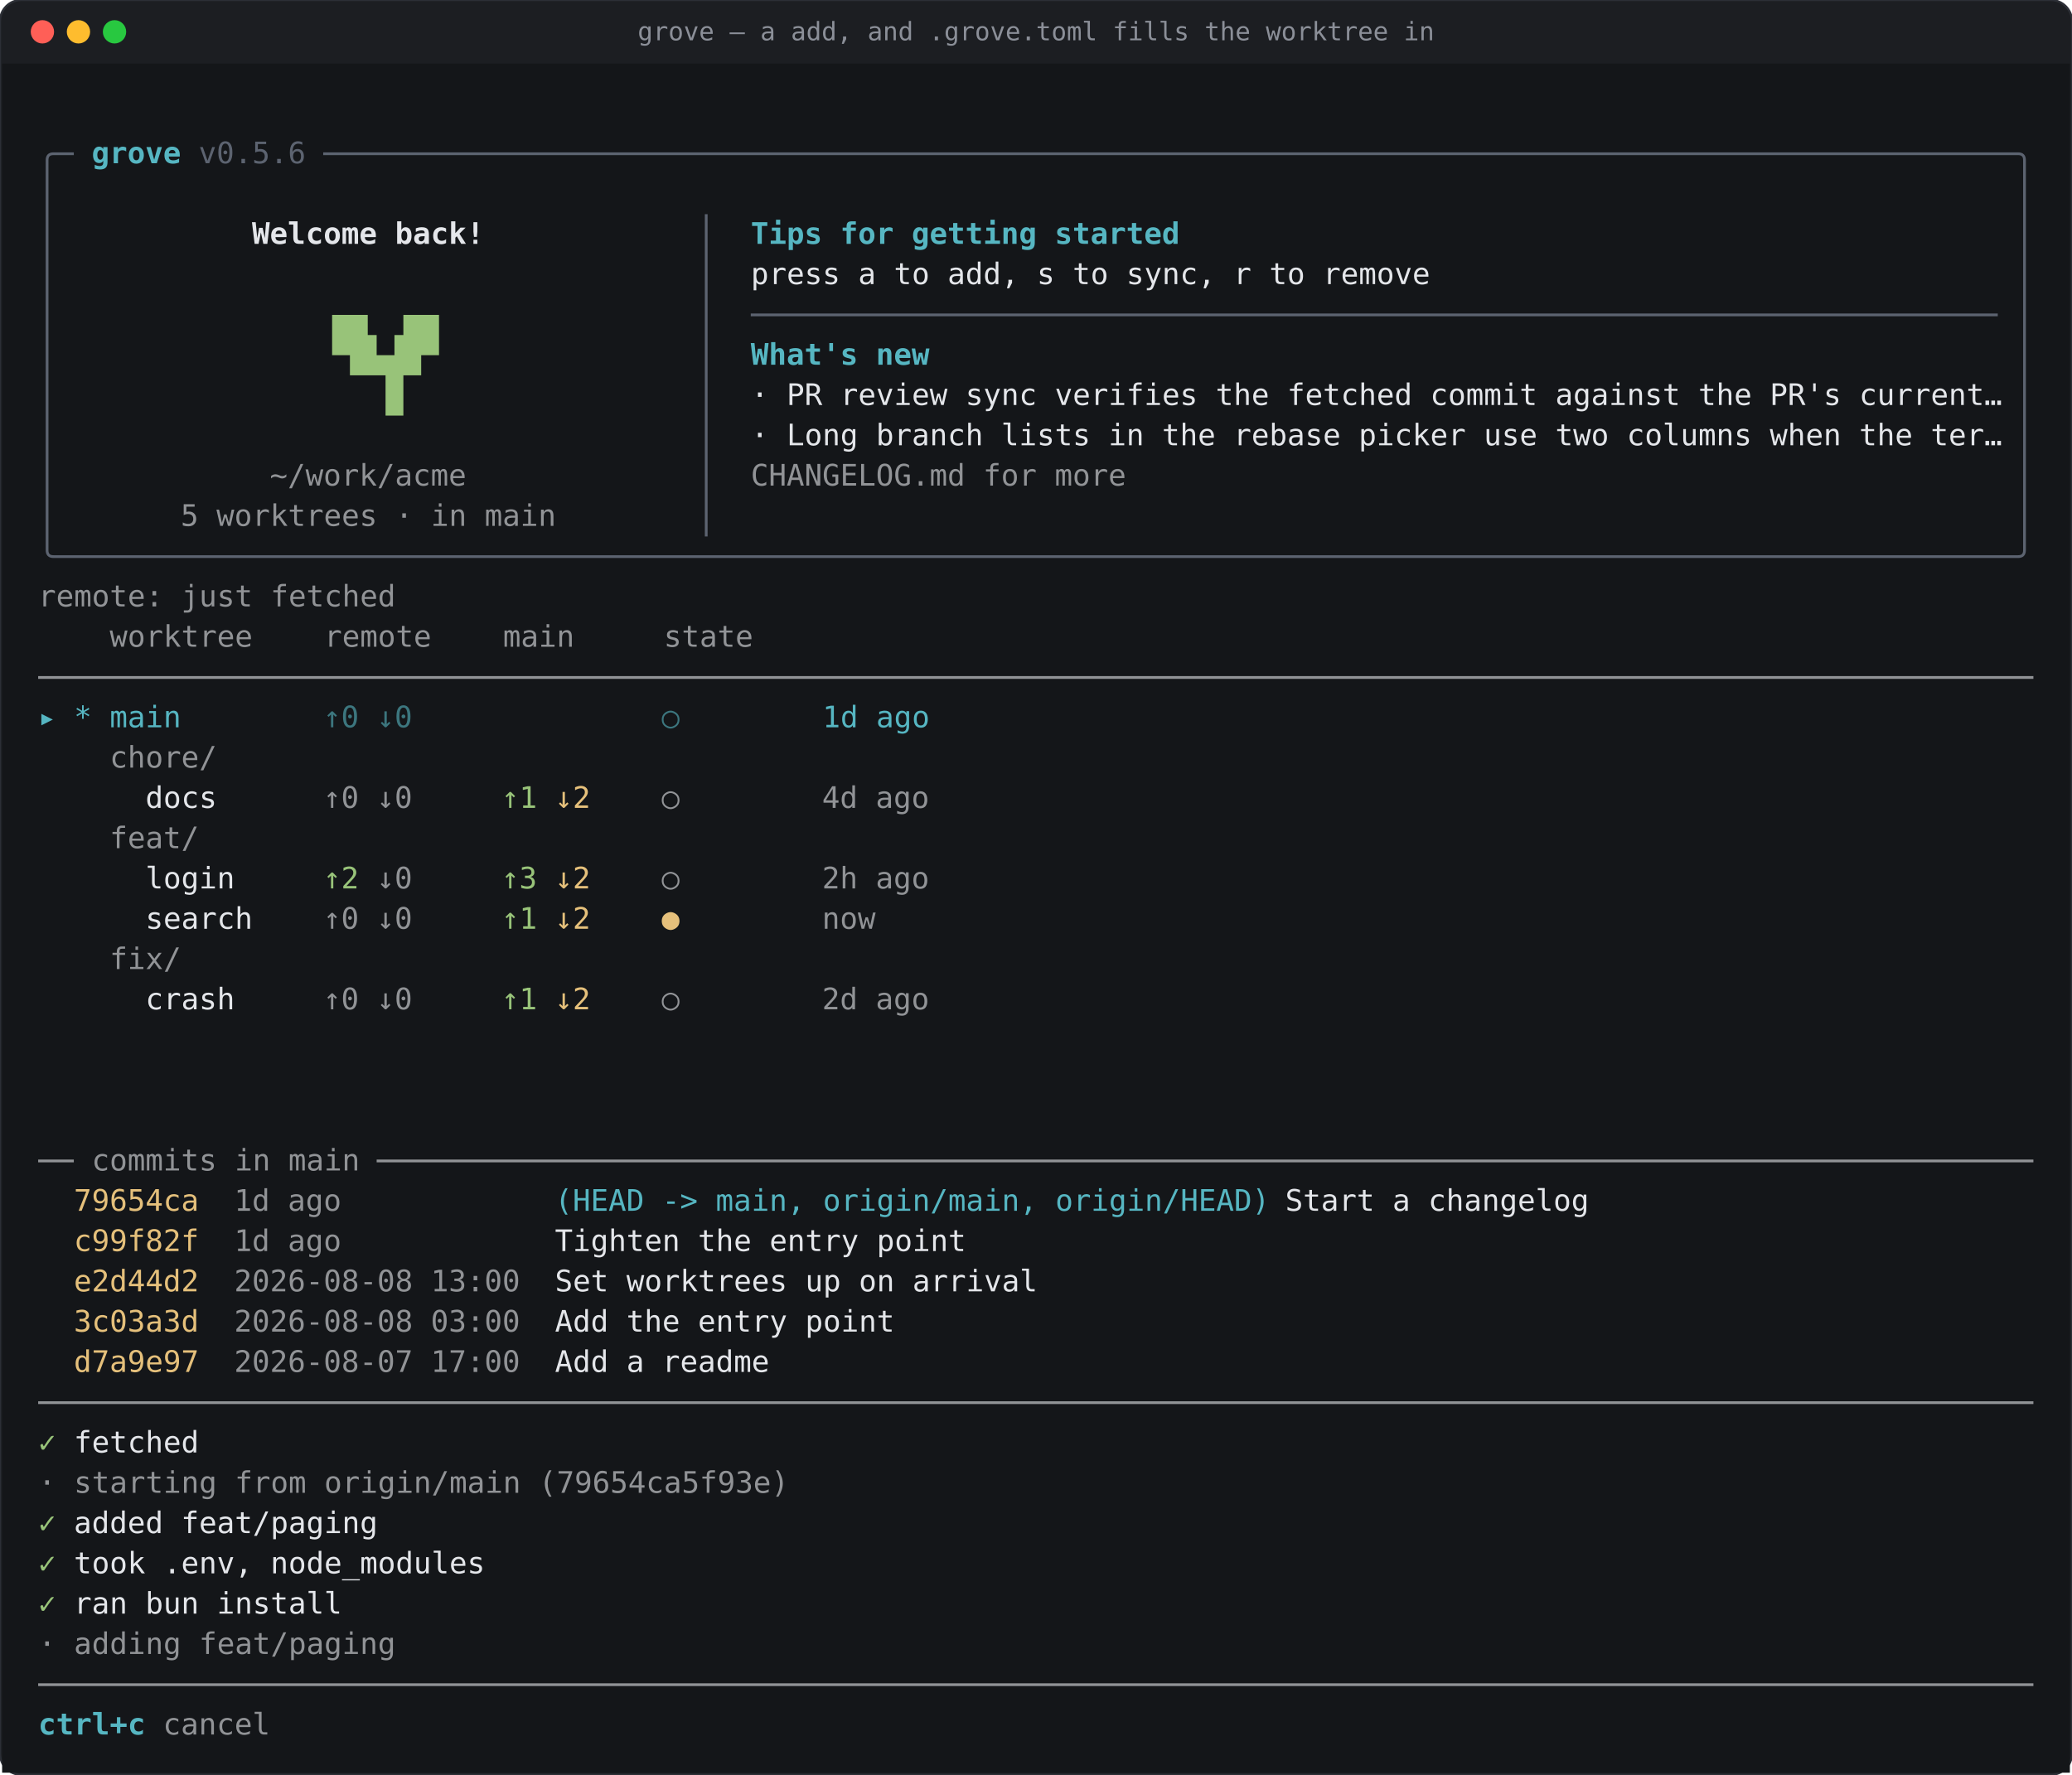
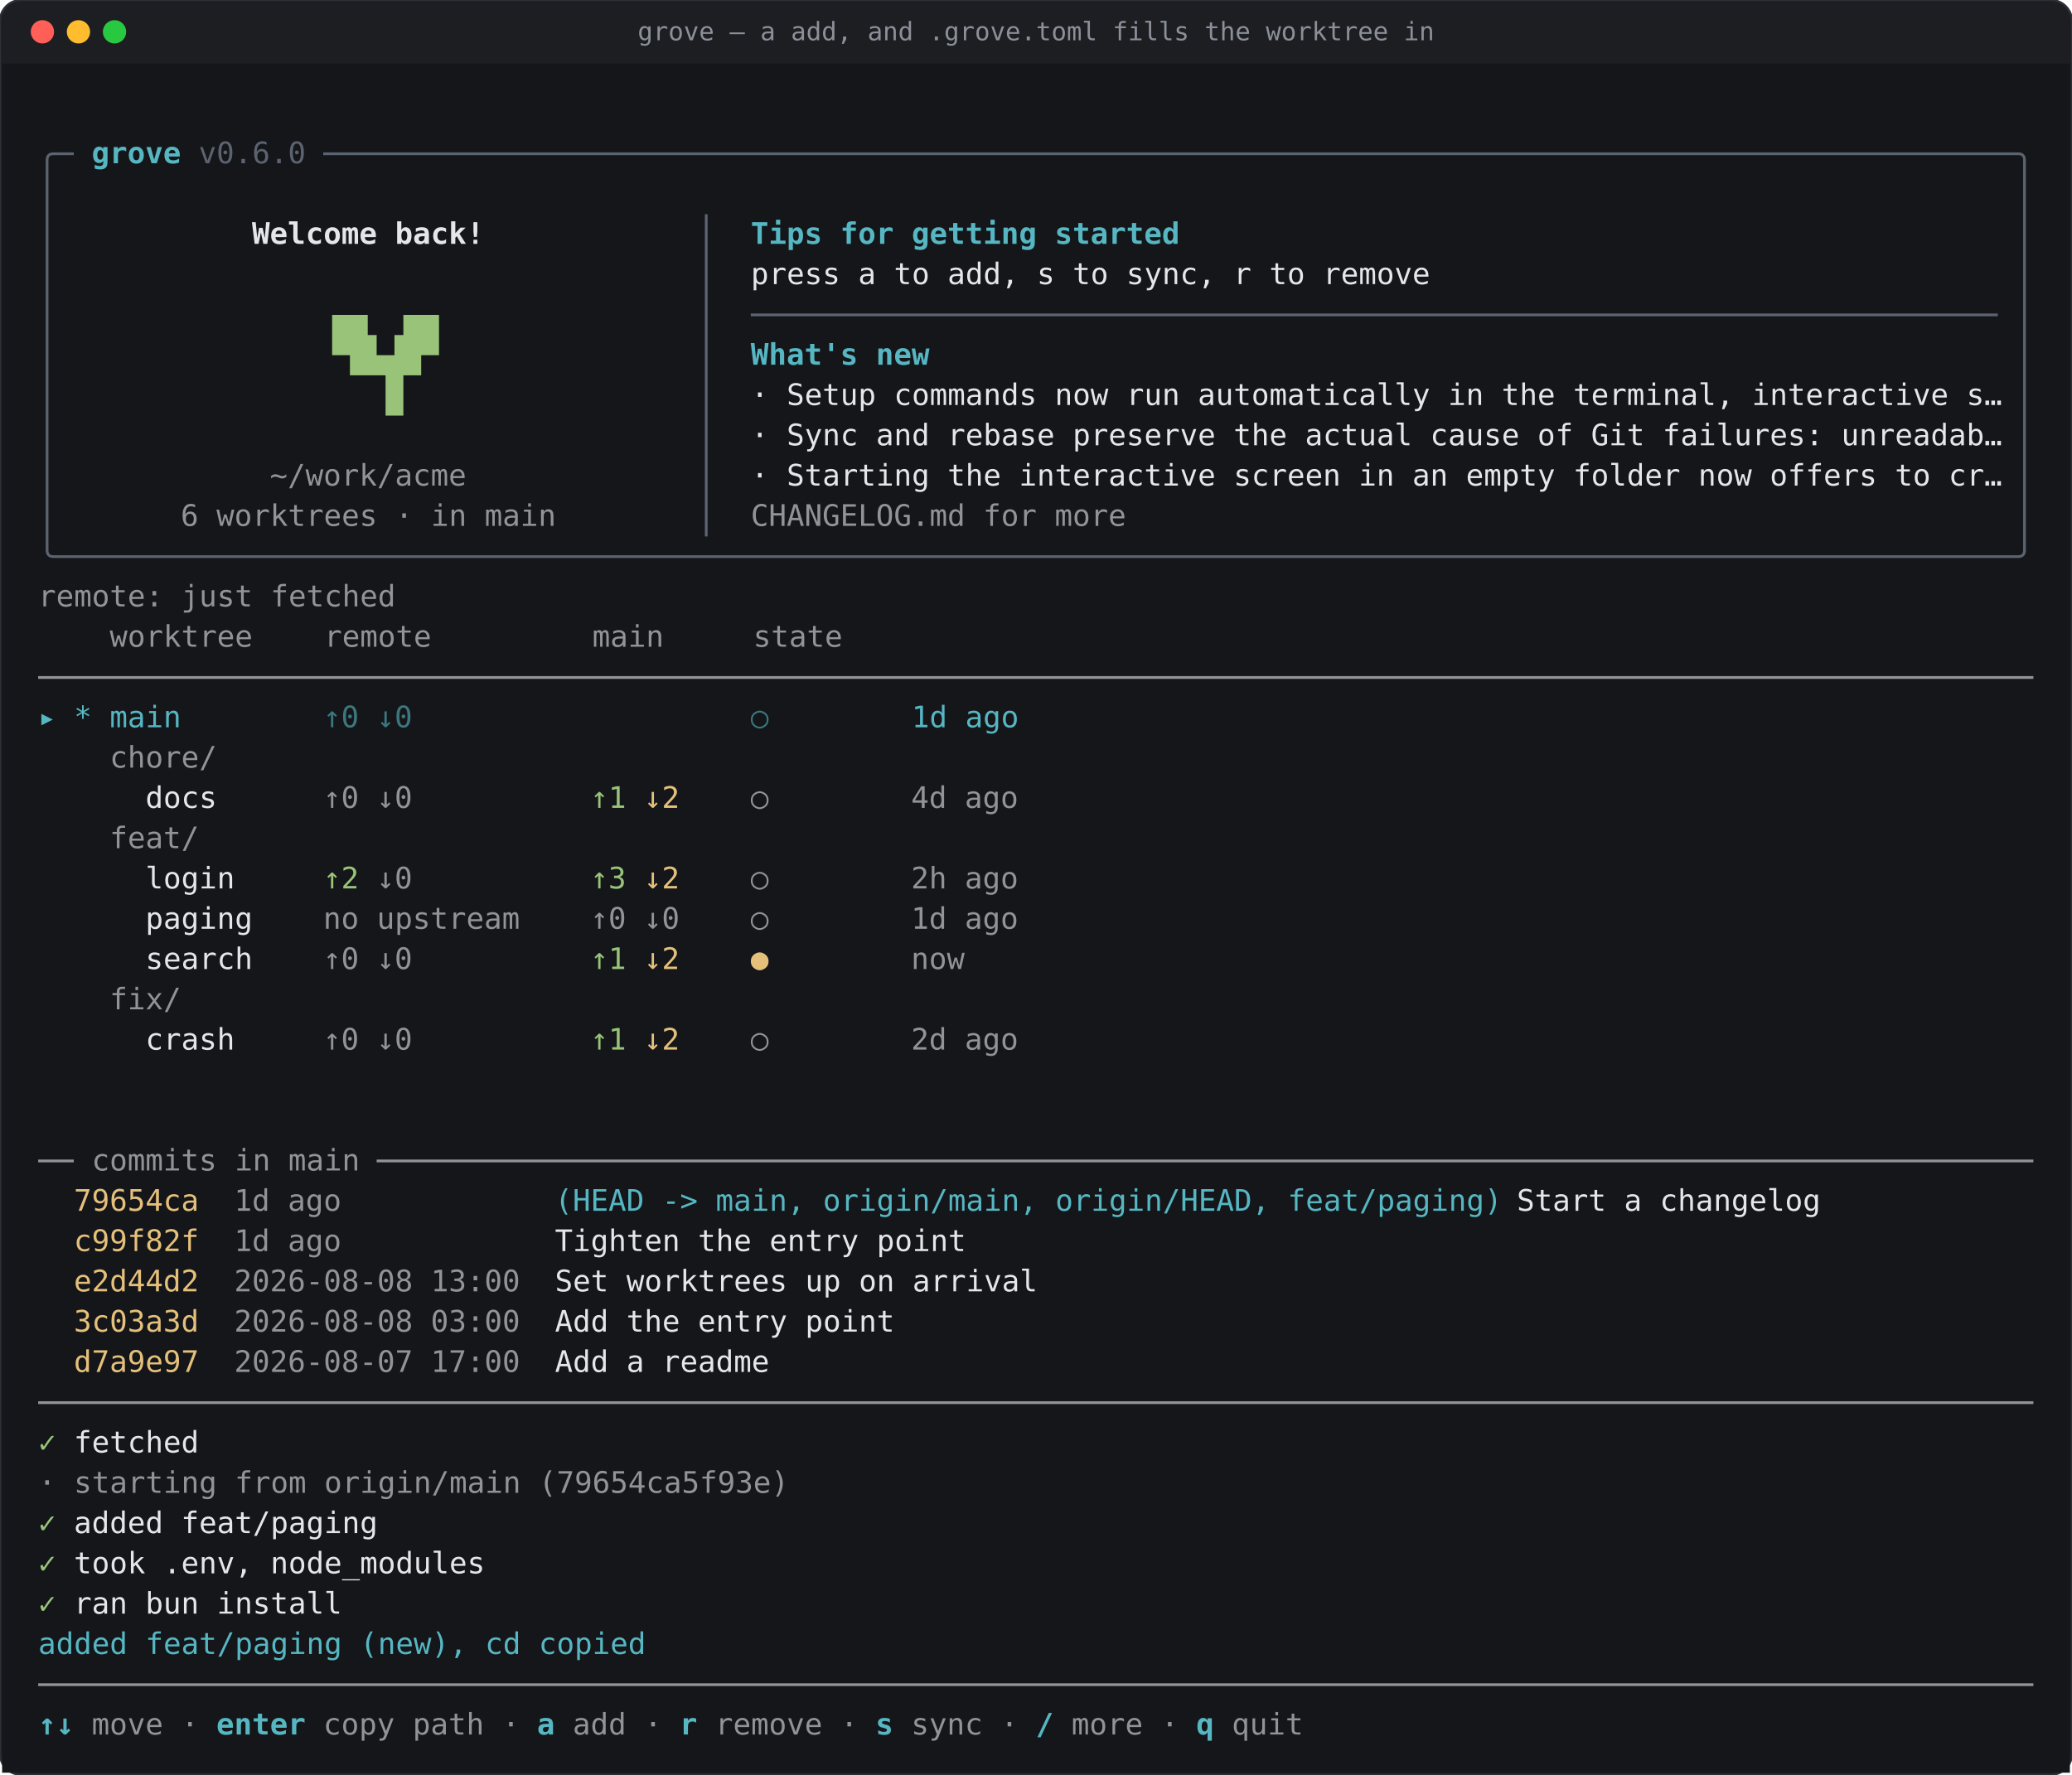
<svg xmlns="http://www.w3.org/2000/svg" width="977" height="837" viewBox="0 0 977 837" font-family="ui-monospace, SFMono-Regular, Menlo, Consolas, 'DejaVu Sans Mono', monospace" font-size="14">
  <rect width="977" height="837" rx="10" fill="#1c1e22" stroke="#2c2f36" />
  <rect x="1" y="30" width="975" height="806" fill="#141619" />
  <circle cx="20" cy="15" r="5.5" fill="#ff5f57" />
  <circle cx="37" cy="15" r="5.5" fill="#febc2e" />
  <circle cx="54" cy="15" r="5.5" fill="#28c840" />
  <text x="488.5" y="19" fill="#8b8f98" font-size="12" text-anchor="middle">grove — a add, and .grove.toml fills the worktree in</text>
  <path fill="#98c379" opacity="1" d="M156.60 148.50h4.20v9.50h-4.20zM160.80 148.50h8.40v9.50h-8.40zM169.20 148.50h4.20v9.50h-4.20zM190.20 148.50h4.20v9.50h-4.20zM194.40 148.50h8.40v9.50h-8.40zM202.80 148.50h4.20v9.50h-4.20zM156.60 158.00h4.20v9.50h-4.20zM160.80 158.00h4.20v9.50h-4.20zM165.00 158.00h4.20v9.50h-4.20zM165.00 167.50h4.20v9.50h-4.20zM169.20 158.00h8.40v19.00h-8.40zM177.60 167.50h8.40v9.50h-8.40zM186.00 158.00h8.40v19.00h-8.40zM194.40 158.00h4.20v9.50h-4.20zM198.60 158.00h4.20v9.50h-4.20zM194.40 167.50h4.20v9.50h-4.20zM202.80 158.00h4.20v9.50h-4.20zM181.80 177.00h4.20v19.00h-4.20zM186.00 177.00h4.20v19.00h-4.20z" />
  <path fill="none" stroke="#5c6370" stroke-width="1.3" opacity="1" d="M22.20 82.00V75.50Q22.20 72.50 25.20 72.50H26.40M26.40 72.50H34.80M152.40 72.50H950.40M954.60 82.00V75.50Q954.60 72.50 951.60 72.50H950.40M22.20 82.00V101.00M954.60 82.00V101.00M22.20 101.00V120.00M333.00 101.00V120.00M954.60 101.00V120.00M22.20 120.00V139.00M333.00 120.00V139.00M954.60 120.00V139.00M22.20 139.00V158.00M333.00 139.00V158.00M354.00 148.50H942.00M954.60 139.00V158.00M22.20 158.00V177.00M333.00 158.00V177.00M954.60 158.00V177.00M22.20 177.00V196.00M333.00 177.00V196.00M954.60 177.00V196.00M22.20 196.00V215.00M333.00 196.00V215.00M954.60 196.00V215.00M22.20 215.00V234.00M333.00 215.00V234.00M954.60 215.00V234.00M22.20 234.00V253.00M333.00 234.00V253.00M954.60 234.00V253.00M22.20 253.00V259.50Q22.20 262.50 25.20 262.50H26.40M26.40 262.50H950.40M954.60 253.00V259.50Q954.60 262.50 951.60 262.50H950.40" />
  <path fill="none" stroke="#e4e6ea" stroke-width="1.3" opacity="0.6" d="M18.00 319.50H958.80M18.00 547.50H34.80M177.60 547.50H958.80M18.00 661.50H958.80M18.00 794.50H958.80" />
  <text x="43.2" y="77.0" fill="#56b6c2" font-weight="600" textLength="42.0" lengthAdjust="spacingAndGlyphs" xml:space="preserve">grove</text>
-   <text x="85.2" y="77.0" fill="#5c6370" textLength="67.2" lengthAdjust="spacingAndGlyphs" xml:space="preserve"> v0.5.6 </text>
+   <text x="85.2" y="77.0" fill="#5c6370" textLength="67.2" lengthAdjust="spacingAndGlyphs" xml:space="preserve"> v0.6.0 </text>
  <text x="118.8" y="115.0" fill="#e4e6ea" font-weight="600" textLength="109.2" lengthAdjust="spacingAndGlyphs" xml:space="preserve">Welcome back!</text>
  <text x="354.0" y="115.0" fill="#56b6c2" font-weight="600" textLength="201.6" lengthAdjust="spacingAndGlyphs" xml:space="preserve">Tips for getting started</text>
  <text x="337.2" y="134.0" fill="#e4e6ea" textLength="613.2" lengthAdjust="spacingAndGlyphs" xml:space="preserve">  press a to add, s to sync, r to remove                                 </text>
  <text x="354.0" y="172.0" fill="#56b6c2" font-weight="600" textLength="84.0" lengthAdjust="spacingAndGlyphs" xml:space="preserve">What's new</text>
-   <text x="337.2" y="191.0" fill="#e4e6ea" textLength="613.2" lengthAdjust="spacingAndGlyphs" xml:space="preserve">  · PR review sync verifies the fetched commit against the PR's current… </text>
-   <text x="337.2" y="210.0" fill="#e4e6ea" textLength="613.2" lengthAdjust="spacingAndGlyphs" xml:space="preserve">  · Long branch lists in the rebase picker use two columns when the ter… </text>
+   <text x="337.2" y="191.0" fill="#e4e6ea" textLength="613.2" lengthAdjust="spacingAndGlyphs" xml:space="preserve">  · Setup commands now run automatically in the terminal, interactive s… </text>
+   <text x="337.2" y="210.0" fill="#e4e6ea" textLength="613.2" lengthAdjust="spacingAndGlyphs" xml:space="preserve">  · Sync and rebase preserve the actual cause of Git failures: unreadab… </text>
  <text x="127.2" y="229.0" fill="#e4e6ea" opacity="0.6" textLength="92.4" lengthAdjust="spacingAndGlyphs" xml:space="preserve">~/work/acme</text>
-   <text x="354.0" y="229.0" fill="#e4e6ea" opacity="0.6" textLength="176.4" lengthAdjust="spacingAndGlyphs" xml:space="preserve">CHANGELOG.md for more</text>
-   <text x="85.2" y="248.0" fill="#e4e6ea" opacity="0.6" textLength="176.4" lengthAdjust="spacingAndGlyphs" xml:space="preserve">5 worktrees · in main</text>
+   <text x="337.2" y="229.0" fill="#e4e6ea" textLength="613.2" lengthAdjust="spacingAndGlyphs" xml:space="preserve">  · Starting the interactive screen in an empty folder now offers to cr… </text>
+   <text x="85.2" y="248.0" fill="#e4e6ea" opacity="0.6" textLength="176.4" lengthAdjust="spacingAndGlyphs" xml:space="preserve">6 worktrees · in main</text>
+   <text x="354.0" y="248.0" fill="#e4e6ea" opacity="0.6" textLength="176.4" lengthAdjust="spacingAndGlyphs" xml:space="preserve">CHANGELOG.md for more</text>
  <text x="18.0" y="286.0" fill="#e4e6ea" opacity="0.6" textLength="168.0" lengthAdjust="spacingAndGlyphs" xml:space="preserve">remote: just fetched</text>
-   <text x="18.0" y="305.0" fill="#e4e6ea" opacity="0.6" textLength="336.0" lengthAdjust="spacingAndGlyphs" xml:space="preserve">    worktree    remote    main     state</text>
+   <text x="18.0" y="305.0" fill="#e4e6ea" opacity="0.6" textLength="378.0" lengthAdjust="spacingAndGlyphs" xml:space="preserve">    worktree    remote         main     state</text>
  <text x="18.0" y="343.0" fill="#56b6c2" textLength="134.4" lengthAdjust="spacingAndGlyphs" xml:space="preserve">▸ * main        </text>
  <text x="152.4" y="343.0" fill="#56b6c2" opacity="0.6" textLength="16.8" lengthAdjust="spacingAndGlyphs" xml:space="preserve">↑0</text>
  <text x="177.6" y="343.0" fill="#56b6c2" opacity="0.6" textLength="16.8" lengthAdjust="spacingAndGlyphs" xml:space="preserve">↓0</text>
-   <text x="312.0" y="343.0" fill="#56b6c2" opacity="0.6" textLength="8.4" lengthAdjust="spacingAndGlyphs" xml:space="preserve">○</text>
-   <text x="320.4" y="343.0" fill="#56b6c2" textLength="117.6" lengthAdjust="spacingAndGlyphs" xml:space="preserve">        1d ago</text>
+   <text x="354.0" y="343.0" fill="#56b6c2" opacity="0.6" textLength="8.4" lengthAdjust="spacingAndGlyphs" xml:space="preserve">○</text>
+   <text x="362.4" y="343.0" fill="#56b6c2" textLength="117.6" lengthAdjust="spacingAndGlyphs" xml:space="preserve">        1d ago</text>
  <text x="18.0" y="362.0" fill="#e4e6ea" opacity="0.6" textLength="84.0" lengthAdjust="spacingAndGlyphs" xml:space="preserve">    chore/</text>
  <text x="18.0" y="381.0" fill="#e4e6ea" textLength="134.4" lengthAdjust="spacingAndGlyphs" xml:space="preserve">      docs      </text>
  <text x="152.4" y="381.0" fill="#e4e6ea" opacity="0.6" textLength="16.8" lengthAdjust="spacingAndGlyphs" xml:space="preserve">↑0</text>
  <text x="177.6" y="381.0" fill="#e4e6ea" opacity="0.6" textLength="16.8" lengthAdjust="spacingAndGlyphs" xml:space="preserve">↓0</text>
-   <text x="236.4" y="381.0" fill="#98c379" textLength="16.8" lengthAdjust="spacingAndGlyphs" xml:space="preserve">↑1</text>
-   <text x="261.6" y="381.0" fill="#e5c07b" textLength="16.8" lengthAdjust="spacingAndGlyphs" xml:space="preserve">↓2</text>
-   <text x="312.0" y="381.0" fill="#e4e6ea" opacity="0.6" textLength="8.4" lengthAdjust="spacingAndGlyphs" xml:space="preserve">○</text>
-   <text x="387.6" y="381.0" fill="#e4e6ea" opacity="0.6" textLength="50.4" lengthAdjust="spacingAndGlyphs" xml:space="preserve">4d ago</text>
+   <text x="278.4" y="381.0" fill="#98c379" textLength="16.8" lengthAdjust="spacingAndGlyphs" xml:space="preserve">↑1</text>
+   <text x="303.6" y="381.0" fill="#e5c07b" textLength="16.8" lengthAdjust="spacingAndGlyphs" xml:space="preserve">↓2</text>
+   <text x="354.0" y="381.0" fill="#e4e6ea" opacity="0.6" textLength="8.4" lengthAdjust="spacingAndGlyphs" xml:space="preserve">○</text>
+   <text x="429.6" y="381.0" fill="#e4e6ea" opacity="0.6" textLength="50.4" lengthAdjust="spacingAndGlyphs" xml:space="preserve">4d ago</text>
  <text x="18.0" y="400.0" fill="#e4e6ea" opacity="0.6" textLength="75.6" lengthAdjust="spacingAndGlyphs" xml:space="preserve">    feat/</text>
  <text x="18.0" y="419.0" fill="#e4e6ea" textLength="134.4" lengthAdjust="spacingAndGlyphs" xml:space="preserve">      login     </text>
  <text x="152.4" y="419.0" fill="#98c379" textLength="16.8" lengthAdjust="spacingAndGlyphs" xml:space="preserve">↑2</text>
  <text x="177.6" y="419.0" fill="#e4e6ea" opacity="0.6" textLength="16.8" lengthAdjust="spacingAndGlyphs" xml:space="preserve">↓0</text>
-   <text x="236.4" y="419.0" fill="#98c379" textLength="16.8" lengthAdjust="spacingAndGlyphs" xml:space="preserve">↑3</text>
-   <text x="261.6" y="419.0" fill="#e5c07b" textLength="16.8" lengthAdjust="spacingAndGlyphs" xml:space="preserve">↓2</text>
-   <text x="312.0" y="419.0" fill="#e4e6ea" opacity="0.6" textLength="8.4" lengthAdjust="spacingAndGlyphs" xml:space="preserve">○</text>
-   <text x="387.6" y="419.0" fill="#e4e6ea" opacity="0.6" textLength="50.4" lengthAdjust="spacingAndGlyphs" xml:space="preserve">2h ago</text>
-   <text x="18.0" y="438.0" fill="#e4e6ea" textLength="134.4" lengthAdjust="spacingAndGlyphs" xml:space="preserve">      search    </text>
-   <text x="152.4" y="438.0" fill="#e4e6ea" opacity="0.6" textLength="16.8" lengthAdjust="spacingAndGlyphs" xml:space="preserve">↑0</text>
-   <text x="177.6" y="438.0" fill="#e4e6ea" opacity="0.6" textLength="16.8" lengthAdjust="spacingAndGlyphs" xml:space="preserve">↓0</text>
-   <text x="236.4" y="438.0" fill="#98c379" textLength="16.8" lengthAdjust="spacingAndGlyphs" xml:space="preserve">↑1</text>
-   <text x="261.6" y="438.0" fill="#e5c07b" textLength="16.8" lengthAdjust="spacingAndGlyphs" xml:space="preserve">↓2</text>
-   <text x="312.0" y="438.0" fill="#e5c07b" textLength="8.4" lengthAdjust="spacingAndGlyphs" xml:space="preserve">●</text>
-   <text x="387.6" y="438.0" fill="#e4e6ea" opacity="0.6" textLength="50.4" lengthAdjust="spacingAndGlyphs" xml:space="preserve">now   </text>
-   <text x="18.0" y="457.0" fill="#e4e6ea" opacity="0.6" textLength="67.2" lengthAdjust="spacingAndGlyphs" xml:space="preserve">    fix/</text>
-   <text x="18.0" y="476.0" fill="#e4e6ea" textLength="134.4" lengthAdjust="spacingAndGlyphs" xml:space="preserve">      crash     </text>
-   <text x="152.4" y="476.0" fill="#e4e6ea" opacity="0.6" textLength="16.8" lengthAdjust="spacingAndGlyphs" xml:space="preserve">↑0</text>
-   <text x="177.6" y="476.0" fill="#e4e6ea" opacity="0.6" textLength="16.8" lengthAdjust="spacingAndGlyphs" xml:space="preserve">↓0</text>
-   <text x="236.4" y="476.0" fill="#98c379" textLength="16.8" lengthAdjust="spacingAndGlyphs" xml:space="preserve">↑1</text>
-   <text x="261.6" y="476.0" fill="#e5c07b" textLength="16.8" lengthAdjust="spacingAndGlyphs" xml:space="preserve">↓2</text>
-   <text x="312.0" y="476.0" fill="#e4e6ea" opacity="0.6" textLength="8.4" lengthAdjust="spacingAndGlyphs" xml:space="preserve">○</text>
-   <text x="387.6" y="476.0" fill="#e4e6ea" opacity="0.6" textLength="50.4" lengthAdjust="spacingAndGlyphs" xml:space="preserve">2d ago</text>
+   <text x="278.4" y="419.0" fill="#98c379" textLength="16.8" lengthAdjust="spacingAndGlyphs" xml:space="preserve">↑3</text>
+   <text x="303.6" y="419.0" fill="#e5c07b" textLength="16.8" lengthAdjust="spacingAndGlyphs" xml:space="preserve">↓2</text>
+   <text x="354.0" y="419.0" fill="#e4e6ea" opacity="0.6" textLength="8.4" lengthAdjust="spacingAndGlyphs" xml:space="preserve">○</text>
+   <text x="429.6" y="419.0" fill="#e4e6ea" opacity="0.6" textLength="50.4" lengthAdjust="spacingAndGlyphs" xml:space="preserve">2h ago</text>
+   <text x="18.0" y="438.0" fill="#e4e6ea" textLength="134.4" lengthAdjust="spacingAndGlyphs" xml:space="preserve">      paging    </text>
+   <text x="152.4" y="438.0" fill="#e4e6ea" opacity="0.6" textLength="92.4" lengthAdjust="spacingAndGlyphs" xml:space="preserve">no upstream</text>
+   <text x="278.4" y="438.0" fill="#e4e6ea" opacity="0.6" textLength="16.8" lengthAdjust="spacingAndGlyphs" xml:space="preserve">↑0</text>
+   <text x="303.6" y="438.0" fill="#e4e6ea" opacity="0.6" textLength="16.8" lengthAdjust="spacingAndGlyphs" xml:space="preserve">↓0</text>
+   <text x="354.0" y="438.0" fill="#e4e6ea" opacity="0.6" textLength="8.4" lengthAdjust="spacingAndGlyphs" xml:space="preserve">○</text>
+   <text x="429.6" y="438.0" fill="#e4e6ea" opacity="0.6" textLength="50.4" lengthAdjust="spacingAndGlyphs" xml:space="preserve">1d ago</text>
+   <text x="18.0" y="457.0" fill="#e4e6ea" textLength="134.4" lengthAdjust="spacingAndGlyphs" xml:space="preserve">      search    </text>
+   <text x="152.4" y="457.0" fill="#e4e6ea" opacity="0.6" textLength="16.8" lengthAdjust="spacingAndGlyphs" xml:space="preserve">↑0</text>
+   <text x="177.6" y="457.0" fill="#e4e6ea" opacity="0.6" textLength="16.8" lengthAdjust="spacingAndGlyphs" xml:space="preserve">↓0</text>
+   <text x="278.4" y="457.0" fill="#98c379" textLength="16.8" lengthAdjust="spacingAndGlyphs" xml:space="preserve">↑1</text>
+   <text x="303.6" y="457.0" fill="#e5c07b" textLength="16.8" lengthAdjust="spacingAndGlyphs" xml:space="preserve">↓2</text>
+   <text x="354.0" y="457.0" fill="#e5c07b" textLength="8.4" lengthAdjust="spacingAndGlyphs" xml:space="preserve">●</text>
+   <text x="429.6" y="457.0" fill="#e4e6ea" opacity="0.6" textLength="50.4" lengthAdjust="spacingAndGlyphs" xml:space="preserve">now   </text>
+   <text x="18.0" y="476.0" fill="#e4e6ea" opacity="0.6" textLength="67.2" lengthAdjust="spacingAndGlyphs" xml:space="preserve">    fix/</text>
+   <text x="18.0" y="495.0" fill="#e4e6ea" textLength="134.4" lengthAdjust="spacingAndGlyphs" xml:space="preserve">      crash     </text>
+   <text x="152.4" y="495.0" fill="#e4e6ea" opacity="0.6" textLength="16.8" lengthAdjust="spacingAndGlyphs" xml:space="preserve">↑0</text>
+   <text x="177.6" y="495.0" fill="#e4e6ea" opacity="0.6" textLength="16.8" lengthAdjust="spacingAndGlyphs" xml:space="preserve">↓0</text>
+   <text x="278.4" y="495.0" fill="#98c379" textLength="16.8" lengthAdjust="spacingAndGlyphs" xml:space="preserve">↑1</text>
+   <text x="303.6" y="495.0" fill="#e5c07b" textLength="16.8" lengthAdjust="spacingAndGlyphs" xml:space="preserve">↓2</text>
+   <text x="354.0" y="495.0" fill="#e4e6ea" opacity="0.6" textLength="8.4" lengthAdjust="spacingAndGlyphs" xml:space="preserve">○</text>
+   <text x="429.6" y="495.0" fill="#e4e6ea" opacity="0.6" textLength="50.4" lengthAdjust="spacingAndGlyphs" xml:space="preserve">2d ago</text>
  <text x="34.8" y="552.0" fill="#e4e6ea" opacity="0.6" textLength="142.8" lengthAdjust="spacingAndGlyphs" xml:space="preserve"> commits in main </text>
  <text x="34.8" y="571.0" fill="#e5c07b" textLength="58.8" lengthAdjust="spacingAndGlyphs" xml:space="preserve">79654ca</text>
  <text x="110.4" y="571.0" fill="#e4e6ea" opacity="0.6" textLength="134.4" lengthAdjust="spacingAndGlyphs" xml:space="preserve">1d ago          </text>
-   <text x="261.6" y="571.0" fill="#56b6c2" textLength="344.4" lengthAdjust="spacingAndGlyphs" xml:space="preserve">(HEAD -&gt; main, origin/main, origin/HEAD) </text>
-   <text x="606.0" y="571.0" fill="#e4e6ea" textLength="142.8" lengthAdjust="spacingAndGlyphs" xml:space="preserve">Start a changelog</text>
+   <text x="261.6" y="571.0" fill="#56b6c2" textLength="453.6" lengthAdjust="spacingAndGlyphs" xml:space="preserve">(HEAD -&gt; main, origin/main, origin/HEAD, feat/paging) </text>
+   <text x="715.2" y="571.0" fill="#e4e6ea" textLength="142.8" lengthAdjust="spacingAndGlyphs" xml:space="preserve">Start a changelog</text>
  <text x="34.8" y="590.0" fill="#e5c07b" textLength="58.8" lengthAdjust="spacingAndGlyphs" xml:space="preserve">c99f82f</text>
  <text x="110.4" y="590.0" fill="#e4e6ea" opacity="0.6" textLength="134.4" lengthAdjust="spacingAndGlyphs" xml:space="preserve">1d ago          </text>
  <text x="244.8" y="590.0" fill="#e4e6ea" textLength="210.0" lengthAdjust="spacingAndGlyphs" xml:space="preserve">  Tighten the entry point</text>
  <text x="34.8" y="609.0" fill="#e5c07b" textLength="58.8" lengthAdjust="spacingAndGlyphs" xml:space="preserve">e2d44d2</text>
  <text x="110.4" y="609.0" fill="#e4e6ea" opacity="0.6" textLength="134.4" lengthAdjust="spacingAndGlyphs" xml:space="preserve">2026-08-08 13:00</text>
  <text x="244.8" y="609.0" fill="#e4e6ea" textLength="243.6" lengthAdjust="spacingAndGlyphs" xml:space="preserve">  Set worktrees up on arrival</text>
  <text x="34.8" y="628.0" fill="#e5c07b" textLength="58.8" lengthAdjust="spacingAndGlyphs" xml:space="preserve">3c03a3d</text>
  <text x="110.4" y="628.0" fill="#e4e6ea" opacity="0.6" textLength="134.4" lengthAdjust="spacingAndGlyphs" xml:space="preserve">2026-08-08 03:00</text>
  <text x="244.8" y="628.0" fill="#e4e6ea" textLength="176.4" lengthAdjust="spacingAndGlyphs" xml:space="preserve">  Add the entry point</text>
  <text x="34.8" y="647.0" fill="#e5c07b" textLength="58.8" lengthAdjust="spacingAndGlyphs" xml:space="preserve">d7a9e97</text>
  <text x="110.4" y="647.0" fill="#e4e6ea" opacity="0.6" textLength="134.4" lengthAdjust="spacingAndGlyphs" xml:space="preserve">2026-08-07 17:00</text>
  <text x="244.8" y="647.0" fill="#e4e6ea" textLength="117.6" lengthAdjust="spacingAndGlyphs" xml:space="preserve">  Add a readme</text>
  <text x="18.0" y="685.0" fill="#98c379" textLength="8.4" lengthAdjust="spacingAndGlyphs" xml:space="preserve">✓</text>
  <text x="26.4" y="685.0" fill="#e4e6ea" textLength="67.2" lengthAdjust="spacingAndGlyphs" xml:space="preserve"> fetched</text>
  <text x="18.0" y="704.0" fill="#e4e6ea" opacity="0.6" textLength="352.8" lengthAdjust="spacingAndGlyphs" xml:space="preserve">· starting from origin/main (79654ca5f93e)</text>
  <text x="18.0" y="723.0" fill="#98c379" textLength="8.4" lengthAdjust="spacingAndGlyphs" xml:space="preserve">✓</text>
  <text x="26.4" y="723.0" fill="#e4e6ea" textLength="151.2" lengthAdjust="spacingAndGlyphs" xml:space="preserve"> added feat/paging</text>
  <text x="18.0" y="742.0" fill="#98c379" textLength="8.4" lengthAdjust="spacingAndGlyphs" xml:space="preserve">✓</text>
  <text x="26.4" y="742.0" fill="#e4e6ea" textLength="201.6" lengthAdjust="spacingAndGlyphs" xml:space="preserve"> took .env, node_modules</text>
  <text x="18.0" y="761.0" fill="#98c379" textLength="8.4" lengthAdjust="spacingAndGlyphs" xml:space="preserve">✓</text>
  <text x="26.4" y="761.0" fill="#e4e6ea" textLength="134.4" lengthAdjust="spacingAndGlyphs" xml:space="preserve"> ran bun install</text>
-   <text x="18.0" y="780.0" fill="#e4e6ea" opacity="0.6" textLength="168.0" lengthAdjust="spacingAndGlyphs" xml:space="preserve">· adding feat/paging</text>
-   <text x="18.0" y="818.0" fill="#56b6c2" font-weight="600" textLength="50.4" lengthAdjust="spacingAndGlyphs" xml:space="preserve">ctrl+c</text>
-   <text x="68.4" y="818.0" fill="#e4e6ea" opacity="0.6" textLength="58.8" lengthAdjust="spacingAndGlyphs" xml:space="preserve"> cancel</text>
+   <text x="18.0" y="780.0" fill="#56b6c2" textLength="285.6" lengthAdjust="spacingAndGlyphs" xml:space="preserve">added feat/paging (new), cd copied</text>
+   <text x="18.0" y="818.0" fill="#56b6c2" font-weight="600" textLength="16.8" lengthAdjust="spacingAndGlyphs" xml:space="preserve">↑↓</text>
+   <text x="34.8" y="818.0" fill="#e4e6ea" opacity="0.6" textLength="67.2" lengthAdjust="spacingAndGlyphs" xml:space="preserve"> move · </text>
+   <text x="102.0" y="818.0" fill="#56b6c2" font-weight="600" textLength="42.0" lengthAdjust="spacingAndGlyphs" xml:space="preserve">enter</text>
+   <text x="144.0" y="818.0" fill="#e4e6ea" opacity="0.6" textLength="109.2" lengthAdjust="spacingAndGlyphs" xml:space="preserve"> copy path · </text>
+   <text x="253.2" y="818.0" fill="#56b6c2" font-weight="600" textLength="8.4" lengthAdjust="spacingAndGlyphs" xml:space="preserve">a</text>
+   <text x="261.6" y="818.0" fill="#e4e6ea" opacity="0.6" textLength="58.8" lengthAdjust="spacingAndGlyphs" xml:space="preserve"> add · </text>
+   <text x="320.4" y="818.0" fill="#56b6c2" font-weight="600" textLength="8.4" lengthAdjust="spacingAndGlyphs" xml:space="preserve">r</text>
+   <text x="328.8" y="818.0" fill="#e4e6ea" opacity="0.6" textLength="84.0" lengthAdjust="spacingAndGlyphs" xml:space="preserve"> remove · </text>
+   <text x="412.8" y="818.0" fill="#56b6c2" font-weight="600" textLength="8.4" lengthAdjust="spacingAndGlyphs" xml:space="preserve">s</text>
+   <text x="421.2" y="818.0" fill="#e4e6ea" opacity="0.6" textLength="67.2" lengthAdjust="spacingAndGlyphs" xml:space="preserve"> sync · </text>
+   <text x="488.4" y="818.0" fill="#56b6c2" font-weight="600" textLength="8.4" lengthAdjust="spacingAndGlyphs" xml:space="preserve">/</text>
+   <text x="496.8" y="818.0" fill="#e4e6ea" opacity="0.6" textLength="67.2" lengthAdjust="spacingAndGlyphs" xml:space="preserve"> more · </text>
+   <text x="564.0" y="818.0" fill="#56b6c2" font-weight="600" textLength="8.4" lengthAdjust="spacingAndGlyphs" xml:space="preserve">q</text>
+   <text x="572.4" y="818.0" fill="#e4e6ea" opacity="0.6" textLength="42.0" lengthAdjust="spacingAndGlyphs" xml:space="preserve"> quit</text>
</svg>
